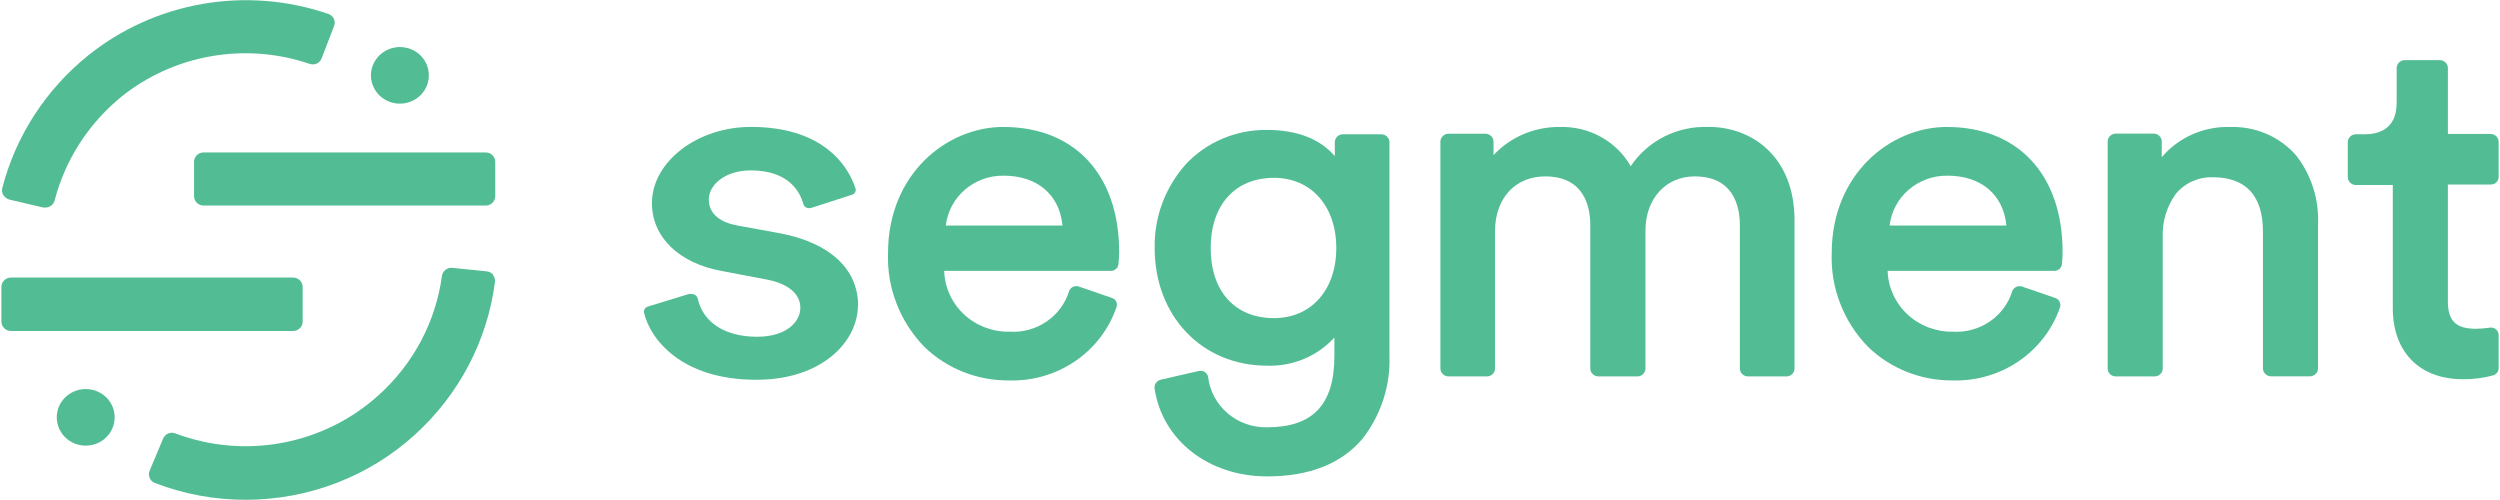
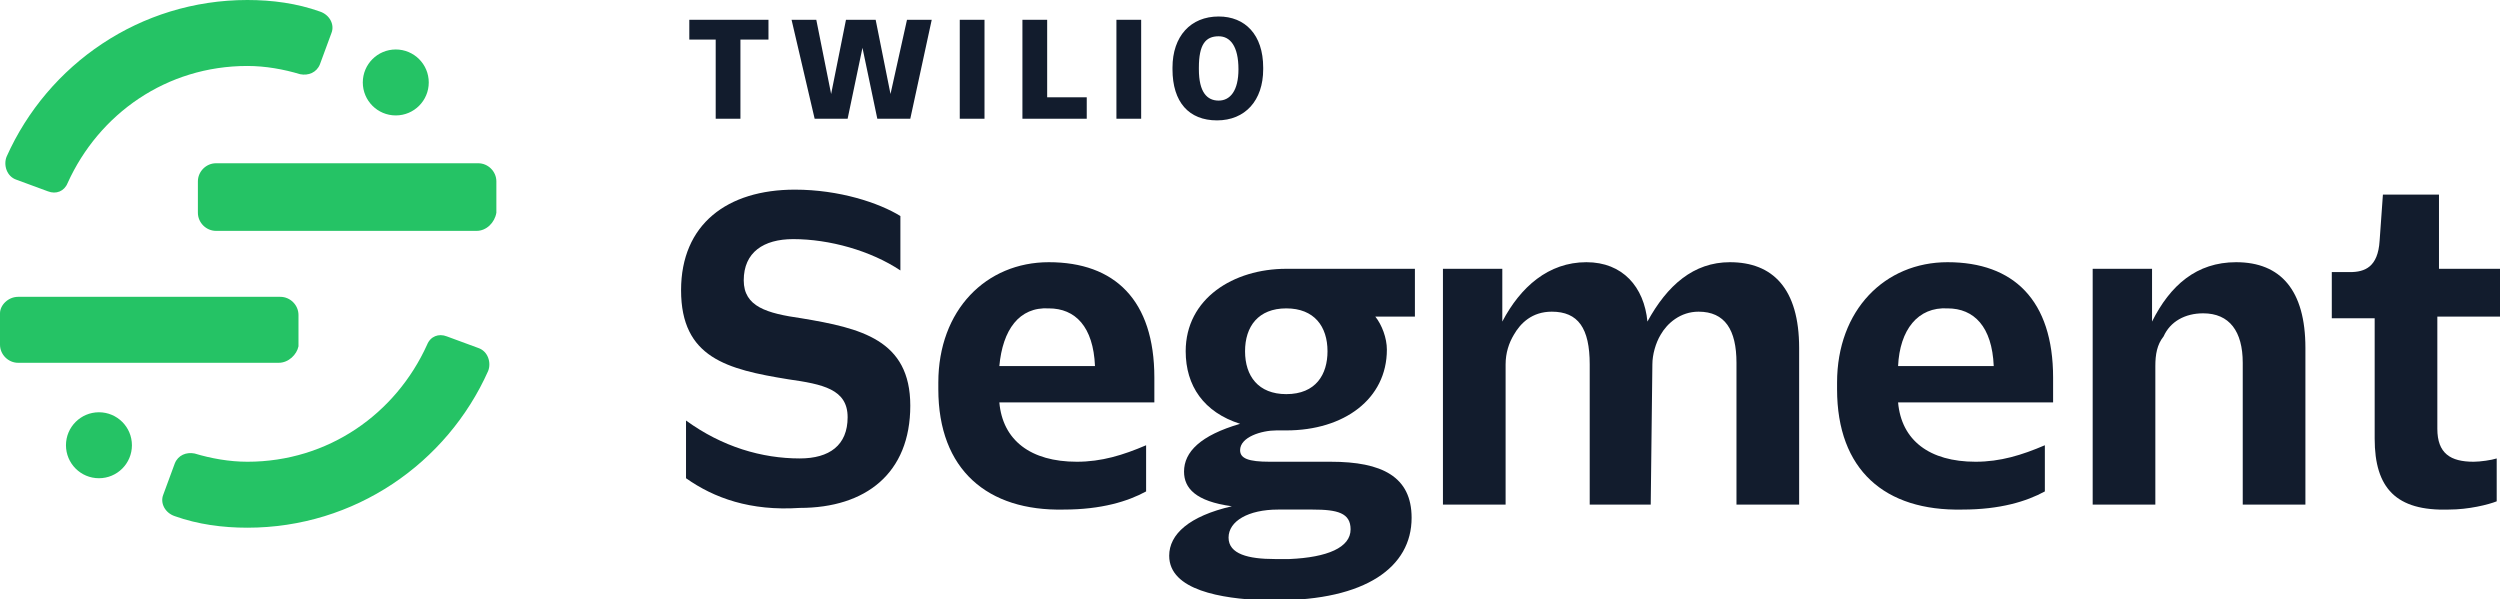
- <svg xmlns="http://www.w3.org/2000/svg" width="80" height="16" viewBox="0 0 80 16" fill="none">
-   <path d="M0.108 6.248C0.087 6.213 0.072 6.174 0.067 6.134C0.061 6.094 0.063 6.053 0.074 6.014C0.503 4.353 1.464 2.869 2.816 1.778C3.873 0.928 5.137 0.358 6.485 0.125C7.833 -0.108 9.22 0.003 10.511 0.447C10.55 0.461 10.585 0.482 10.616 0.509C10.646 0.537 10.67 0.57 10.687 0.606C10.718 0.681 10.718 0.765 10.687 0.84L10.293 1.865C10.267 1.938 10.212 1.998 10.141 2.032C10.07 2.066 9.988 2.07 9.913 2.045C8.899 1.699 7.811 1.615 6.754 1.8C5.697 1.985 4.707 2.433 3.878 3.1C2.829 3.959 2.083 5.12 1.748 6.417C1.731 6.481 1.694 6.538 1.64 6.578C1.587 6.619 1.522 6.641 1.454 6.641H1.386L0.306 6.388C0.266 6.378 0.229 6.361 0.196 6.337C0.163 6.314 0.135 6.284 0.115 6.249" fill="#52BD95" />
-   <path d="M15.785 8.796C15.76 8.765 15.729 8.739 15.693 8.719C15.657 8.7 15.618 8.688 15.578 8.684L14.473 8.571C14.395 8.563 14.316 8.586 14.255 8.634C14.193 8.682 14.153 8.751 14.142 8.827C13.945 10.294 13.227 11.647 12.112 12.648C11.253 13.426 10.188 13.953 9.039 14.169C7.889 14.385 6.7 14.281 5.607 13.868C5.571 13.854 5.532 13.847 5.493 13.848C5.453 13.849 5.415 13.857 5.379 13.872C5.343 13.888 5.31 13.91 5.283 13.938C5.256 13.965 5.234 13.998 5.22 14.034L4.789 15.06C4.773 15.097 4.765 15.136 4.765 15.176C4.765 15.216 4.773 15.256 4.789 15.293C4.804 15.33 4.827 15.364 4.856 15.393C4.886 15.421 4.921 15.443 4.96 15.457C5.883 15.812 6.867 15.994 7.859 15.993C9.866 15.993 11.798 15.252 13.269 13.918C14.687 12.633 15.597 10.901 15.838 9.026C15.843 8.986 15.841 8.946 15.83 8.907C15.819 8.868 15.8 8.832 15.775 8.8" fill="#52BD95" />
-   <path d="M9.685 10.289V9.183C9.685 9.104 9.654 9.027 9.597 8.971C9.539 8.914 9.462 8.882 9.38 8.881H0.347C0.266 8.882 0.189 8.915 0.133 8.971C0.076 9.028 0.044 9.104 0.045 9.183V10.289C0.045 10.328 0.052 10.367 0.067 10.404C0.082 10.44 0.105 10.474 0.133 10.502C0.161 10.53 0.195 10.552 0.232 10.568C0.269 10.583 0.309 10.591 0.35 10.591H9.38C9.421 10.591 9.461 10.583 9.498 10.568C9.535 10.552 9.569 10.53 9.597 10.502C9.625 10.474 9.647 10.44 9.663 10.404C9.678 10.367 9.685 10.328 9.685 10.289Z" fill="#52BD95" />
-   <path d="M6.21 5.17V6.276C6.209 6.355 6.24 6.431 6.297 6.488C6.353 6.544 6.43 6.577 6.511 6.578H15.543C15.584 6.578 15.623 6.57 15.661 6.554C15.698 6.539 15.731 6.517 15.76 6.489C15.788 6.46 15.81 6.427 15.825 6.391C15.84 6.354 15.848 6.315 15.848 6.276V5.17C15.846 5.093 15.813 5.019 15.756 4.964C15.699 4.909 15.623 4.878 15.543 4.878H6.51C6.429 4.879 6.352 4.912 6.296 4.969C6.239 5.025 6.208 5.101 6.209 5.181" fill="#52BD95" />
-   <path d="M12.812 1.506C12.629 1.503 12.449 1.554 12.295 1.651C12.141 1.747 12.02 1.887 11.947 2.051C11.874 2.215 11.852 2.397 11.885 2.573C11.918 2.749 12.003 2.912 12.13 3.041C12.258 3.169 12.421 3.258 12.6 3.296C12.779 3.334 12.966 3.319 13.136 3.253C13.307 3.188 13.453 3.074 13.558 2.927C13.662 2.78 13.719 2.606 13.722 2.427C13.722 2.422 13.722 2.416 13.722 2.412C13.724 2.174 13.629 1.945 13.458 1.775C13.287 1.606 13.055 1.509 12.811 1.506" fill="#52BD95" />
-   <path d="M2.759 12.45C2.575 12.447 2.396 12.497 2.242 12.594C2.088 12.691 1.966 12.831 1.893 12.995C1.821 13.159 1.799 13.341 1.832 13.517C1.865 13.693 1.95 13.856 2.077 13.985C2.205 14.113 2.368 14.202 2.547 14.24C2.726 14.278 2.913 14.263 3.083 14.197C3.253 14.132 3.4 14.018 3.504 13.871C3.609 13.723 3.666 13.549 3.669 13.37V13.355C3.67 13.117 3.575 12.889 3.404 12.719C3.234 12.55 3.002 12.453 2.759 12.45Z" fill="#52BD95" />
-   <path d="M34.001 7.217H30.266C30.317 6.773 30.535 6.364 30.878 6.069C31.221 5.774 31.664 5.614 32.121 5.622C33.191 5.622 33.908 6.232 33.999 7.217H34.001ZM32.107 4.062C30.294 4.062 28.417 5.571 28.417 8.096C28.397 8.647 28.489 9.196 28.689 9.712C28.888 10.227 29.191 10.699 29.579 11.099C29.936 11.445 30.359 11.718 30.825 11.902C31.291 12.087 31.789 12.179 32.292 12.174C33.044 12.195 33.784 11.98 34.402 11.56C35.02 11.14 35.483 10.537 35.724 9.84C35.736 9.811 35.742 9.78 35.742 9.749C35.742 9.718 35.736 9.687 35.724 9.658C35.711 9.629 35.692 9.603 35.668 9.582C35.644 9.561 35.616 9.544 35.585 9.535L34.519 9.168C34.459 9.148 34.393 9.152 34.336 9.179C34.279 9.206 34.234 9.253 34.212 9.312C34.092 9.708 33.837 10.053 33.49 10.289C33.144 10.526 32.725 10.641 32.303 10.614C31.762 10.624 31.24 10.425 30.849 10.061C30.458 9.696 30.23 9.196 30.214 8.668H35.55C35.611 8.668 35.669 8.646 35.714 8.606C35.758 8.567 35.786 8.512 35.791 8.453C35.805 8.324 35.812 8.195 35.813 8.065C35.813 5.596 34.393 4.063 32.108 4.063" fill="#52BD95" />
-   <path d="M42.761 7.937C42.761 9.278 41.958 10.18 40.767 10.18C39.518 10.18 38.742 9.321 38.742 7.937C38.742 6.553 39.529 5.691 40.767 5.691C41.958 5.691 42.761 6.594 42.761 7.937ZM44.217 4.296H42.961C42.896 4.3 42.835 4.327 42.789 4.372C42.744 4.417 42.717 4.477 42.714 4.54V4.996C42.244 4.445 41.502 4.158 40.549 4.158C40.059 4.151 39.573 4.245 39.123 4.436C38.673 4.626 38.269 4.908 37.939 5.263C37.282 6.004 36.93 6.957 36.949 7.937C36.949 10.117 38.463 11.702 40.551 11.702C40.955 11.715 41.357 11.641 41.728 11.485C42.1 11.33 42.431 11.096 42.7 10.801V11.399C42.7 12.938 42.019 13.673 40.551 13.673C40.089 13.684 39.638 13.526 39.289 13.23C38.939 12.933 38.715 12.52 38.661 12.071C38.652 12.008 38.617 11.951 38.565 11.912C38.512 11.874 38.446 11.858 38.382 11.867C38.375 11.868 38.368 11.87 38.362 11.871L37.134 12.153C37.075 12.169 37.024 12.206 36.989 12.255C36.955 12.305 36.939 12.365 36.945 12.425C37.189 14.084 38.671 15.245 40.55 15.245C41.9 15.245 42.93 14.838 43.606 14.033C44.2 13.265 44.502 12.32 44.462 11.358V4.541C44.459 4.478 44.432 4.419 44.387 4.374C44.342 4.329 44.282 4.302 44.218 4.297" fill="#52BD95" />
-   <path d="M54.686 4.063C54.193 4.042 53.703 4.146 53.264 4.366C52.826 4.586 52.453 4.913 52.183 5.317C51.959 4.925 51.629 4.602 51.23 4.381C50.831 4.16 50.377 4.05 49.918 4.063C49.519 4.058 49.123 4.135 48.757 4.29C48.391 4.445 48.062 4.675 47.793 4.963V4.523C47.79 4.46 47.764 4.4 47.718 4.355C47.672 4.31 47.611 4.283 47.547 4.28H46.337C46.273 4.284 46.213 4.311 46.168 4.356C46.123 4.401 46.096 4.46 46.093 4.523V11.802C46.096 11.864 46.123 11.924 46.168 11.969C46.213 12.014 46.273 12.041 46.337 12.045H47.594C47.659 12.042 47.72 12.015 47.765 11.97C47.811 11.925 47.837 11.865 47.841 11.802V7.394C47.841 6.348 48.486 5.645 49.444 5.645C50.704 5.645 50.889 6.625 50.889 7.207V11.802C50.892 11.865 50.919 11.925 50.965 11.97C51.01 12.015 51.071 12.042 51.136 12.045H52.408C52.473 12.042 52.534 12.015 52.579 11.97C52.625 11.925 52.652 11.865 52.655 11.802V7.378C52.655 6.353 53.308 5.645 54.23 5.645C55.49 5.645 55.675 6.625 55.675 7.207V11.802C55.678 11.865 55.705 11.925 55.751 11.97C55.796 12.015 55.857 12.042 55.922 12.045H57.179C57.243 12.042 57.304 12.015 57.35 11.97C57.395 11.925 57.422 11.865 57.425 11.802V7.052C57.425 5 56.048 4.061 54.683 4.061" fill="#52BD95" />
-   <path d="M60.468 7.217C60.519 6.773 60.737 6.363 61.081 6.068C61.425 5.773 61.868 5.614 62.325 5.622C63.396 5.622 64.112 6.232 64.204 7.217H60.468ZM62.305 4.062C60.492 4.062 58.615 5.571 58.615 8.096C58.594 8.647 58.686 9.197 58.886 9.712C59.085 10.228 59.388 10.7 59.777 11.099C60.133 11.444 60.556 11.717 61.021 11.901C61.486 12.086 61.983 12.178 62.485 12.174C63.237 12.196 63.977 11.981 64.596 11.561C65.214 11.14 65.678 10.537 65.919 9.84C65.929 9.81 65.933 9.779 65.931 9.748C65.929 9.716 65.92 9.686 65.906 9.658C65.893 9.629 65.874 9.603 65.85 9.582C65.826 9.56 65.797 9.544 65.767 9.535L64.701 9.168C64.641 9.149 64.576 9.153 64.519 9.18C64.462 9.207 64.417 9.254 64.394 9.312C64.274 9.708 64.019 10.052 63.672 10.289C63.325 10.525 62.907 10.64 62.485 10.614C61.946 10.622 61.426 10.422 61.036 10.058C60.647 9.694 60.42 9.195 60.404 8.668H65.74C65.801 8.668 65.859 8.646 65.903 8.606C65.948 8.566 65.976 8.511 65.982 8.453C65.996 8.324 66.003 8.195 66.003 8.065C66.003 5.596 64.584 4.063 62.298 4.063" fill="#52BD95" />
-   <path d="M71.344 4.063C70.931 4.054 70.522 4.136 70.147 4.303C69.771 4.471 69.439 4.72 69.176 5.03V4.519C69.173 4.456 69.147 4.397 69.102 4.352C69.057 4.307 68.997 4.28 68.933 4.276H67.691C67.627 4.279 67.566 4.306 67.52 4.351C67.475 4.396 67.448 4.456 67.445 4.519V11.802C67.448 11.865 67.475 11.925 67.52 11.97C67.566 12.015 67.627 12.042 67.691 12.045H68.961C69.026 12.042 69.087 12.015 69.132 11.97C69.178 11.925 69.205 11.865 69.208 11.802V7.579C69.19 7.094 69.334 6.615 69.617 6.216C69.758 6.04 69.94 5.899 70.147 5.805C70.355 5.711 70.582 5.665 70.811 5.672C71.86 5.672 72.414 6.257 72.414 7.406V11.798C72.417 11.861 72.444 11.921 72.49 11.966C72.535 12.011 72.596 12.038 72.661 12.042H73.933C73.997 12.037 74.058 12.01 74.103 11.965C74.147 11.921 74.174 11.861 74.177 11.798V7.16C74.21 6.373 73.962 5.598 73.474 4.97C73.212 4.671 72.885 4.434 72.516 4.278C72.146 4.121 71.746 4.048 71.344 4.065" fill="#52BD95" />
-   <path d="M79.713 5.904C79.745 5.903 79.777 5.897 79.807 5.885C79.837 5.872 79.864 5.854 79.886 5.832C79.909 5.809 79.927 5.782 79.939 5.753C79.951 5.724 79.957 5.692 79.957 5.661V4.543C79.957 4.478 79.932 4.415 79.886 4.367C79.841 4.32 79.779 4.291 79.713 4.286H78.333V2.181C78.333 2.115 78.308 2.052 78.262 2.005C78.216 1.957 78.153 1.928 78.086 1.924H76.94C76.873 1.928 76.81 1.957 76.764 2.005C76.718 2.052 76.693 2.115 76.693 2.181V3.293C76.693 4.168 76.063 4.296 75.686 4.296H75.376C75.309 4.3 75.246 4.329 75.2 4.376C75.154 4.424 75.129 4.487 75.129 4.553V5.676C75.132 5.739 75.159 5.799 75.204 5.844C75.25 5.889 75.311 5.916 75.376 5.919H76.569V9.863C76.569 11.266 77.427 12.135 78.81 12.135C79.138 12.14 79.465 12.098 79.781 12.012C79.832 11.997 79.877 11.966 79.908 11.924C79.94 11.882 79.957 11.831 79.957 11.779V10.723C79.956 10.688 79.948 10.654 79.934 10.623C79.919 10.591 79.898 10.562 79.872 10.539C79.845 10.516 79.813 10.499 79.779 10.49C79.744 10.481 79.708 10.479 79.673 10.485C79.527 10.506 79.38 10.518 79.232 10.521C78.584 10.521 78.332 10.264 78.332 9.644V5.904H79.713Z" fill="#52BD95" />
-   <path d="M27.46 9.781C27.46 8.617 26.566 7.781 25.002 7.473L23.601 7.217C22.843 7.076 22.682 6.686 22.682 6.381C22.682 5.925 23.186 5.453 24.026 5.453C25.23 5.453 25.601 6.13 25.707 6.533C25.715 6.557 25.728 6.58 25.745 6.599C25.762 6.619 25.783 6.634 25.807 6.645C25.864 6.667 25.927 6.667 25.983 6.645L27.255 6.235C27.277 6.23 27.297 6.221 27.315 6.208C27.333 6.196 27.348 6.18 27.359 6.161C27.371 6.143 27.378 6.122 27.382 6.101C27.385 6.08 27.384 6.058 27.379 6.037C27.218 5.543 26.91 5.106 26.495 4.783C25.881 4.304 25.052 4.061 24.026 4.061C22.312 4.061 20.862 5.179 20.862 6.499C20.862 7.583 21.717 8.417 23.089 8.671L24.561 8.95C25.225 9.082 25.611 9.407 25.611 9.848C25.611 10.289 25.178 10.776 24.225 10.776C23.202 10.776 22.491 10.316 22.326 9.547C22.319 9.522 22.307 9.499 22.29 9.479C22.273 9.459 22.252 9.443 22.228 9.432C22.195 9.414 22.158 9.406 22.121 9.406C22.098 9.403 22.074 9.403 22.05 9.406L20.738 9.808C20.697 9.818 20.66 9.844 20.636 9.879C20.611 9.914 20.601 9.956 20.607 9.998C20.787 10.798 21.748 12.153 24.202 12.153C26.317 12.153 27.455 10.922 27.455 9.761" fill="#52BD95" />
+ <svg xmlns="http://www.w3.org/2000/svg" version="1.1" x="0px" y="0px" viewBox="0 0 151.6 36.3" style="enable-background:new 0 0 151.6 36.3;" xml:space="preserve">
+   <style type="text/css">
+ 	.st0{fill:#121C2D;}
+ 	.st1{fill:#25C365;}
+ </style>
+   <g id="Segment">
+     <g>
+       <g>
+         <g>
+           <g>
+             <g>
+               <path class="st0" d="M41.6,29v-3.5c2.2,1.6,4.6,2.3,6.9,2.3c1.8,0,2.9-0.8,2.9-2.5s-1.5-2-3.6-2.3c-3.7-0.6-6.5-1.3-6.5-5.4        c0-4,2.8-6.1,6.9-6.1c2.7,0,5.1,0.8,6.4,1.6v3.3c-1.8-1.2-4.3-1.9-6.5-1.9c-1.8,0-3,0.8-3,2.5c0,1.6,1.4,2,3.5,2.3        c3.6,0.6,6.6,1.3,6.6,5.3c0,4.1-2.7,6.2-6.7,6.2C45.5,31,43.3,30.2,41.6,29z" />
+               <path class="st0" d="M56.9,23.6v-0.4c0-4.4,2.9-7.3,6.7-7.3c4,0,6.4,2.3,6.4,7v1.5h-9.4c0.2,2.3,1.9,3.6,4.7,3.6        c1.5,0,2.8-0.4,4.2-1v2.8c-1.1,0.6-2.7,1.1-5,1.1C59.9,31,56.9,28.5,56.9,23.6z M60.6,22.2h5.8c-0.1-2.4-1.2-3.5-2.8-3.5        C61.8,18.6,60.8,20,60.6,22.2z" />
+               <path class="st0" d="M70.9,33.7c0-1.3,1.2-2.4,3.8-3c-2.2-0.3-2.9-1.1-2.9-2.1c0-1.2,1-2.2,3.4-2.9c-2.2-0.7-3.3-2.3-3.3-4.4        c0-3.2,2.9-5,6.1-5h7.8v2.9h-2.4c0.4,0.5,0.7,1.3,0.7,2c0,3-2.6,4.9-6.1,4.9h-0.6c-0.9,0-2.2,0.4-2.2,1.2        c0,0.5,0.5,0.7,1.8,0.7h3.7c3.1,0,4.9,0.9,4.9,3.4c0,3-2.8,5-8.2,5h-0.8C74.1,36.3,70.9,35.8,70.9,33.7z M81.9,32.1        c0-1-0.8-1.2-2.3-1.2h-2.1c-1.8,0-3,0.7-3,1.7s1.2,1.3,2.8,1.3h0.9C80.5,33.8,81.9,33.2,81.9,32.1z M80.5,21.3        c0-1.5-0.8-2.6-2.5-2.6c-1.7,0-2.5,1.1-2.5,2.6c0,1.5,0.8,2.6,2.5,2.6C79.8,23.9,80.5,22.7,80.5,21.3z" />
+               <path class="st0" d="M87.5,16.3h3.6v3.2c1.1-2.1,2.8-3.6,5.1-3.6c2.2,0,3.5,1.5,3.7,3.6c1.2-2.2,2.8-3.6,5-3.6        c2.6,0,4.2,1.6,4.2,5.2v9.5h-3.8v-8.6c0-2-0.7-3.1-2.3-3.1c-1.1,0-1.9,0.7-2.3,1.4c-0.3,0.5-0.5,1.2-0.5,1.8l-0.1,8.5h-3.7        v-8.5c0-2.2-0.7-3.2-2.3-3.2c-1.2,0-1.9,0.7-2.3,1.4c-0.3,0.5-0.5,1.1-0.5,1.8v8.5h-3.8V16.3z" />
+               <path class="st0" d="M111.4,23.6v-0.4c0-4.4,2.9-7.3,6.7-7.3c4,0,6.4,2.3,6.4,7v1.5h-9.4c0.2,2.3,1.9,3.6,4.7,3.6        c1.5,0,2.8-0.4,4.2-1v2.8c-1.1,0.6-2.7,1.1-5,1.1C114.3,31,111.4,28.5,111.4,23.6z M115.1,22.2h5.8c-0.1-2.4-1.2-3.5-2.8-3.5        C116.3,18.6,115.2,20,115.1,22.2z" />
+               <path class="st0" d="M126.9,16.3h3.6v3.2c1.1-2.2,2.7-3.6,5.1-3.6c2.7,0,4.2,1.7,4.2,5.2v9.5h-3.8V22c0-1.9-0.8-3-2.4-3        c-1.1,0-2,0.5-2.4,1.4c-0.4,0.5-0.5,1.1-0.5,1.8v8.4h-3.8V16.3z" />
+               <path class="st0" d="M144,26.6v-7.3h-2.6v-2.8l1.1,0c0.9,0,1.7-0.3,1.8-1.9l0.2-2.8h3.4v4.5h3.7v2.9h-3.8V26        c0,1.5,0.8,2,2.2,2c0.4,0,1.1-0.1,1.4-0.2v2.6c-0.5,0.2-1.7,0.5-2.9,0.5C145.3,31,144,29.6,144,26.6z" />
+             </g>
+           </g>
+         </g>
+       </g>
+     </g>
+     <g>
+       <g>
+         <g>
+           <g>
+             <g>
+               <path class="st0" d="M43.4,2.4h-1.6V1.2h4.8v1.2h-1.7v4.8h-1.5V2.4z" />
+               <path class="st0" d="M48,1.2h1.5l0.9,4.5l0.9-4.5h1.8l0.9,4.5L55,1.2h1.5l-1.3,6h-2l-0.9-4.3l-0.9,4.3h-2L48,1.2z" />
+               <path class="st0" d="M58.2,1.2h1.5v6h-1.5V1.2z" />
+               <path class="st0" d="M62,1.2h1.5v4.7h2.4v1.3H62V1.2z" />
+               <path class="st0" d="M67.7,1.2h1.5v6h-1.5V1.2z" />
+               <path class="st0" d="M71.1,4.2V4.1c0-1.9,1.1-3.1,2.8-3.1c1.6,0,2.7,1.1,2.7,3.1v0.1c0,1.9-1.1,3.1-2.8,3.1        C72.1,7.3,71.1,6.2,71.1,4.2z M75.1,4.2L75.1,4.2c0-1.4-0.5-2-1.2-2c-0.8,0-1.2,0.5-1.2,1.9v0.1c0,1.4,0.5,1.9,1.2,1.9        S75.1,5.5,75.1,4.2z" />
+             </g>
+           </g>
+         </g>
+       </g>
+     </g>
+     <g>
+       <path class="st1" d="M28.9,14H13.1c-0.6,0-1.1-0.5-1.1-1.1v-1.9c0-0.6,0.5-1.1,1.1-1.1h15.9c0.6,0,1.1,0.5,1.1,1.1v1.9    C30,13.5,29.5,14,28.9,14z" />
+       <path class="st1" d="M16.9,22H1.1C0.5,22,0,21.5,0,20.9v-1.9C0,18.5,0.5,18,1.1,18h15.9c0.6,0,1.1,0.5,1.1,1.1v1.9    C18,21.5,17.5,22,16.9,22z" />
+       <circle class="st1" cx="6" cy="27" r="2" />
+       <circle class="st1" cx="24" cy="5" r="2" />
+       <g>
+         <path class="st1" d="M15,28c-1.1,0-2.2-0.2-3.2-0.5c-0.5-0.1-1,0.1-1.2,0.6L9.9,30c-0.2,0.5,0.1,1.1,0.7,1.3     C12,31.8,13.5,32,15,32c6.5,0,12.1-3.9,14.6-9.5c0.2-0.5,0-1.2-0.6-1.4l-1.9-0.7c-0.5-0.2-1,0-1.2,0.5C24,25.1,19.9,28,15,28z" />
+         <path class="st1" d="M15,4c1.1,0,2.2,0.2,3.2,0.5c0.5,0.1,1-0.1,1.2-0.6L20.1,2c0.2-0.5-0.1-1.1-0.7-1.3C18,0.2,16.5,0,15,0     C8.5,0,2.9,3.9,0.4,9.5c-0.2,0.5,0,1.2,0.6,1.4l1.9,0.7c0.5,0.2,1,0,1.2-0.5C6,6.9,10.1,4,15,4z" />
+       </g>
+     </g>
+   </g>
+   <g id="ANNOTATIONS">
+ </g>
+   <g id="EXPORT_METHODS">
+ </g>
+   <g id="GUIDES">
+ </g>
</svg>
